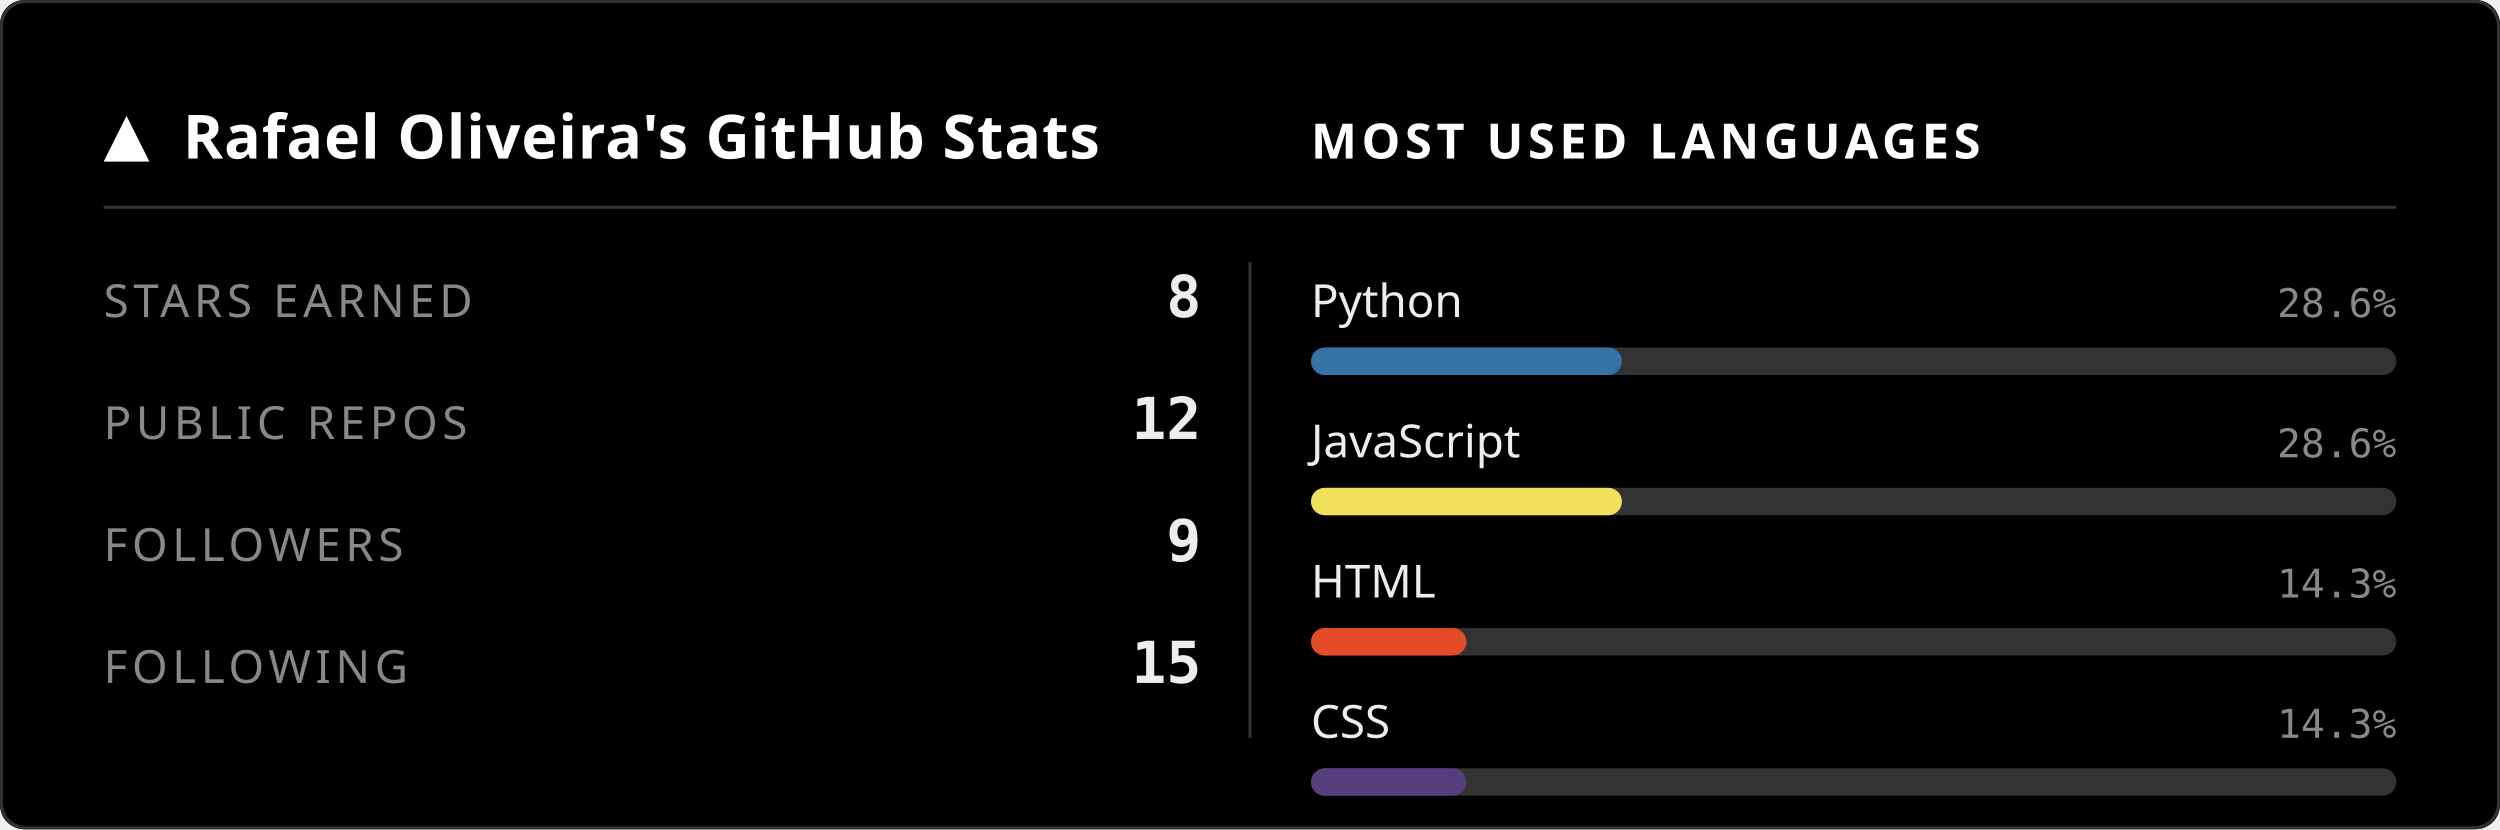
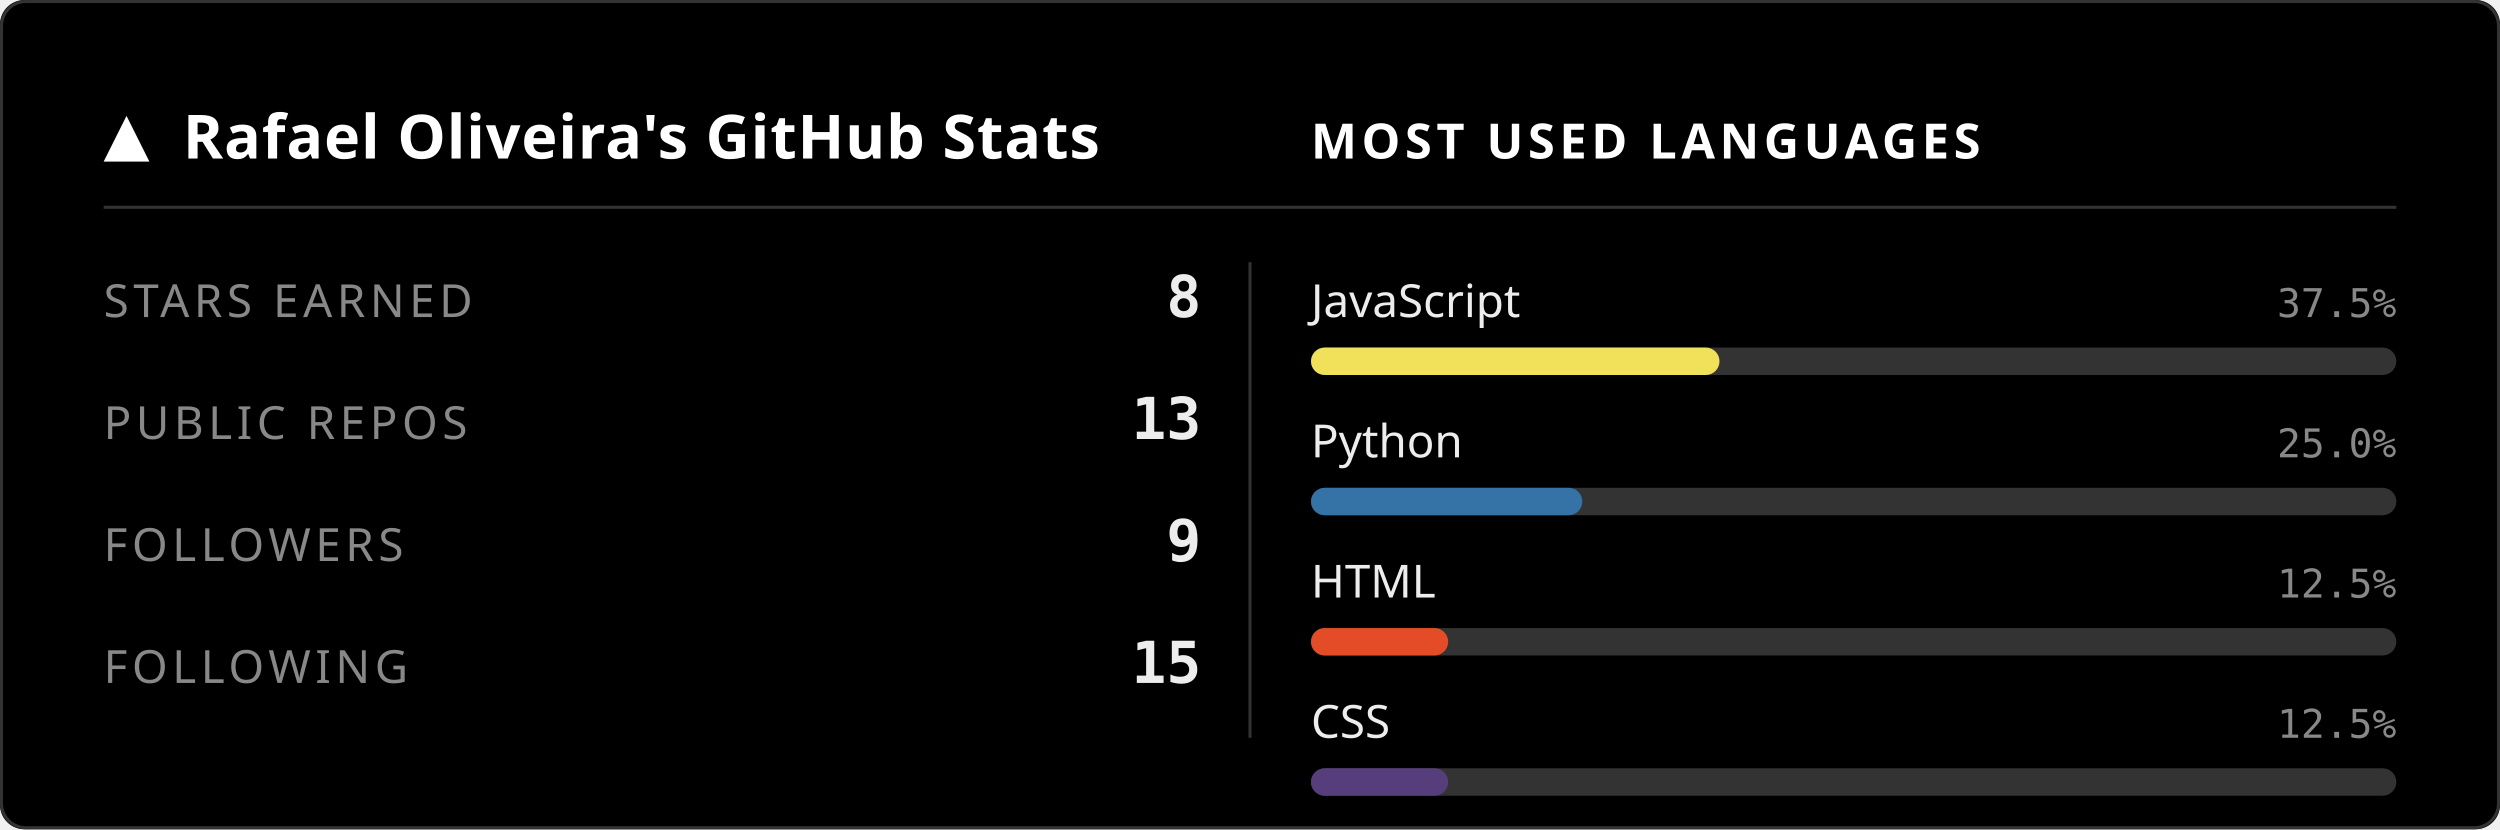
<svg xmlns="http://www.w3.org/2000/svg" width="820" height="272" viewBox="0 0 820 272" fill="none" role="img">
  <style>
    .bar-fill { transform-origin: left center; animation: gg-grow 0.9s ease-out; }
-     @keyframes gg-grow { from { transform: scaleX(0); } to { transform: scaleX(1); } }
+     .vbar { transform-origin: center bottom; animation: gg-rise 0.9s ease-out; }
+     .gg-seg { animation: gg-fade 0.8s ease-out; }
+     .gg-ring { animation: gg-fade 1s ease-out; }
+     @keyframes gg-grow { from { transform: scaleX(0); } }
+     @keyframes gg-rise { from { transform: scaleY(0); } }
+     @keyframes gg-fade { from { opacity: 0.15; } }
  </style>
  <rect width="820" height="272" rx="8" fill="#000000" />
  <rect x="0.5" y="0.5" width="819" height="271" rx="8" fill="none" stroke="#333333" stroke-width="1" />
  <path d="M 34 53 L 49 53 L 41.5 38 Z" fill="#ffffff" />
  <text x="60" y="52" fill="#ffffff" font-family="'Segoe UI', Ubuntu, 'Helvetica Neue', Sans-Serif" font-size="20" font-weight="600" letter-spacing="0.3">Rafael Oliveira's GitHub Stats</text>
  <line x1="34" y1="68" x2="786" y2="68" stroke="#333333" stroke-width="1" />
  <g class="row" style="animation-delay:0.15s">
    <text x="34" y="104" fill="#888888" font-family="'Segoe UI', Ubuntu, 'Helvetica Neue', Sans-Serif" font-size="15" letter-spacing="1.5">STARS EARNED</text>
    <text x="394" y="104" text-anchor="end" fill="#ededed" font-family="'SF Mono', 'JetBrains Mono', 'Fira Code', Consolas, monospace" font-size="19" font-weight="700">8</text>
  </g>
  <g class="row" style="animation-delay:0.27s">
    <text x="34" y="144" fill="#888888" font-family="'Segoe UI', Ubuntu, 'Helvetica Neue', Sans-Serif" font-size="15" letter-spacing="1.5">PUBLIC REPOS</text>
-     <text x="394" y="144" text-anchor="end" fill="#ededed" font-family="'SF Mono', 'JetBrains Mono', 'Fira Code', Consolas, monospace" font-size="19" font-weight="700">12</text>
+     <text x="394" y="144" text-anchor="end" fill="#ededed" font-family="'SF Mono', 'JetBrains Mono', 'Fira Code', Consolas, monospace" font-size="19" font-weight="700">13</text>
  </g>
  <g class="row" style="animation-delay:0.39s">
    <text x="34" y="184" fill="#888888" font-family="'Segoe UI', Ubuntu, 'Helvetica Neue', Sans-Serif" font-size="15" letter-spacing="1.5">FOLLOWERS</text>
    <text x="394" y="184" text-anchor="end" fill="#ededed" font-family="'SF Mono', 'JetBrains Mono', 'Fira Code', Consolas, monospace" font-size="19" font-weight="700">9</text>
  </g>
  <g class="row" style="animation-delay:0.51s">
    <text x="34" y="224" fill="#888888" font-family="'Segoe UI', Ubuntu, 'Helvetica Neue', Sans-Serif" font-size="15" letter-spacing="1.5">FOLLOWING</text>
    <text x="394" y="224" text-anchor="end" fill="#ededed" font-family="'SF Mono', 'JetBrains Mono', 'Fira Code', Consolas, monospace" font-size="19" font-weight="700">15</text>
  </g>
  <line x1="410" y1="86" x2="410" y2="242" stroke="#333333" stroke-width="1" />
  <text x="430" y="52" fill="#ffffff" font-family="'Segoe UI', Ubuntu, 'Helvetica Neue', Sans-Serif" font-size="16" font-weight="600" letter-spacing="1.5">MOST USED LANGUAGES</text>
  <g class="row" style="animation-delay:0.2s">
-     <text x="430" y="104" fill="#ededed" font-family="'Segoe UI', Ubuntu, 'Helvetica Neue', Sans-Serif" font-size="15">Python</text>
-     <text x="786" y="104" text-anchor="end" fill="#888888" font-family="'SF Mono', 'JetBrains Mono', 'Fira Code', Consolas, monospace" font-size="13">28.6%</text>
+     <text x="430" y="104" fill="#ededed" font-family="'Segoe UI', Ubuntu, 'Helvetica Neue', Sans-Serif" font-size="15">JavaScript</text>
+     <text x="786" y="104" text-anchor="end" fill="#888888" font-family="'SF Mono', 'JetBrains Mono', 'Fira Code', Consolas, monospace" font-size="13">37.5%</text>
    <rect x="430" y="114" width="356" height="9" rx="4.5" fill="#333333" />
-     <rect class="bar-fill" x="430" y="114" width="102" height="9" rx="4.5" fill="#3572A5" />
+     <rect class="bar-fill" x="430" y="114" width="134" height="9" rx="4.5" fill="#f1e05a" />
  </g>
  <g class="row" style="animation-delay:0.3s">
-     <text x="430" y="150" fill="#ededed" font-family="'Segoe UI', Ubuntu, 'Helvetica Neue', Sans-Serif" font-size="15">JavaScript</text>
-     <text x="786" y="150" text-anchor="end" fill="#888888" font-family="'SF Mono', 'JetBrains Mono', 'Fira Code', Consolas, monospace" font-size="13">28.6%</text>
+     <text x="430" y="150" fill="#ededed" font-family="'Segoe UI', Ubuntu, 'Helvetica Neue', Sans-Serif" font-size="15">Python</text>
+     <text x="786" y="150" text-anchor="end" fill="#888888" font-family="'SF Mono', 'JetBrains Mono', 'Fira Code', Consolas, monospace" font-size="13">25.0%</text>
    <rect x="430" y="160" width="356" height="9" rx="4.5" fill="#333333" />
-     <rect class="bar-fill" x="430" y="160" width="102" height="9" rx="4.5" fill="#f1e05a" />
+     <rect class="bar-fill" x="430" y="160" width="89" height="9" rx="4.5" fill="#3572A5" />
  </g>
  <g class="row" style="animation-delay:0.4s">
    <text x="430" y="196" fill="#ededed" font-family="'Segoe UI', Ubuntu, 'Helvetica Neue', Sans-Serif" font-size="15">HTML</text>
-     <text x="786" y="196" text-anchor="end" fill="#888888" font-family="'SF Mono', 'JetBrains Mono', 'Fira Code', Consolas, monospace" font-size="13">14.3%</text>
+     <text x="786" y="196" text-anchor="end" fill="#888888" font-family="'SF Mono', 'JetBrains Mono', 'Fira Code', Consolas, monospace" font-size="13">12.5%</text>
    <rect x="430" y="206" width="356" height="9" rx="4.5" fill="#333333" />
-     <rect class="bar-fill" x="430" y="206" width="51" height="9" rx="4.5" fill="#e34c26" />
+     <rect class="bar-fill" x="430" y="206" width="45" height="9" rx="4.5" fill="#e34c26" />
  </g>
  <g class="row" style="animation-delay:0.5s">
    <text x="430" y="242" fill="#ededed" font-family="'Segoe UI', Ubuntu, 'Helvetica Neue', Sans-Serif" font-size="15">CSS</text>
-     <text x="786" y="242" text-anchor="end" fill="#888888" font-family="'SF Mono', 'JetBrains Mono', 'Fira Code', Consolas, monospace" font-size="13">14.3%</text>
+     <text x="786" y="242" text-anchor="end" fill="#888888" font-family="'SF Mono', 'JetBrains Mono', 'Fira Code', Consolas, monospace" font-size="13">12.5%</text>
    <rect x="430" y="252" width="356" height="9" rx="4.5" fill="#333333" />
-     <rect class="bar-fill" x="430" y="252" width="51" height="9" rx="4.5" fill="#563d7c" />
+     <rect class="bar-fill" x="430" y="252" width="45" height="9" rx="4.5" fill="#563d7c" />
  </g>
</svg>
